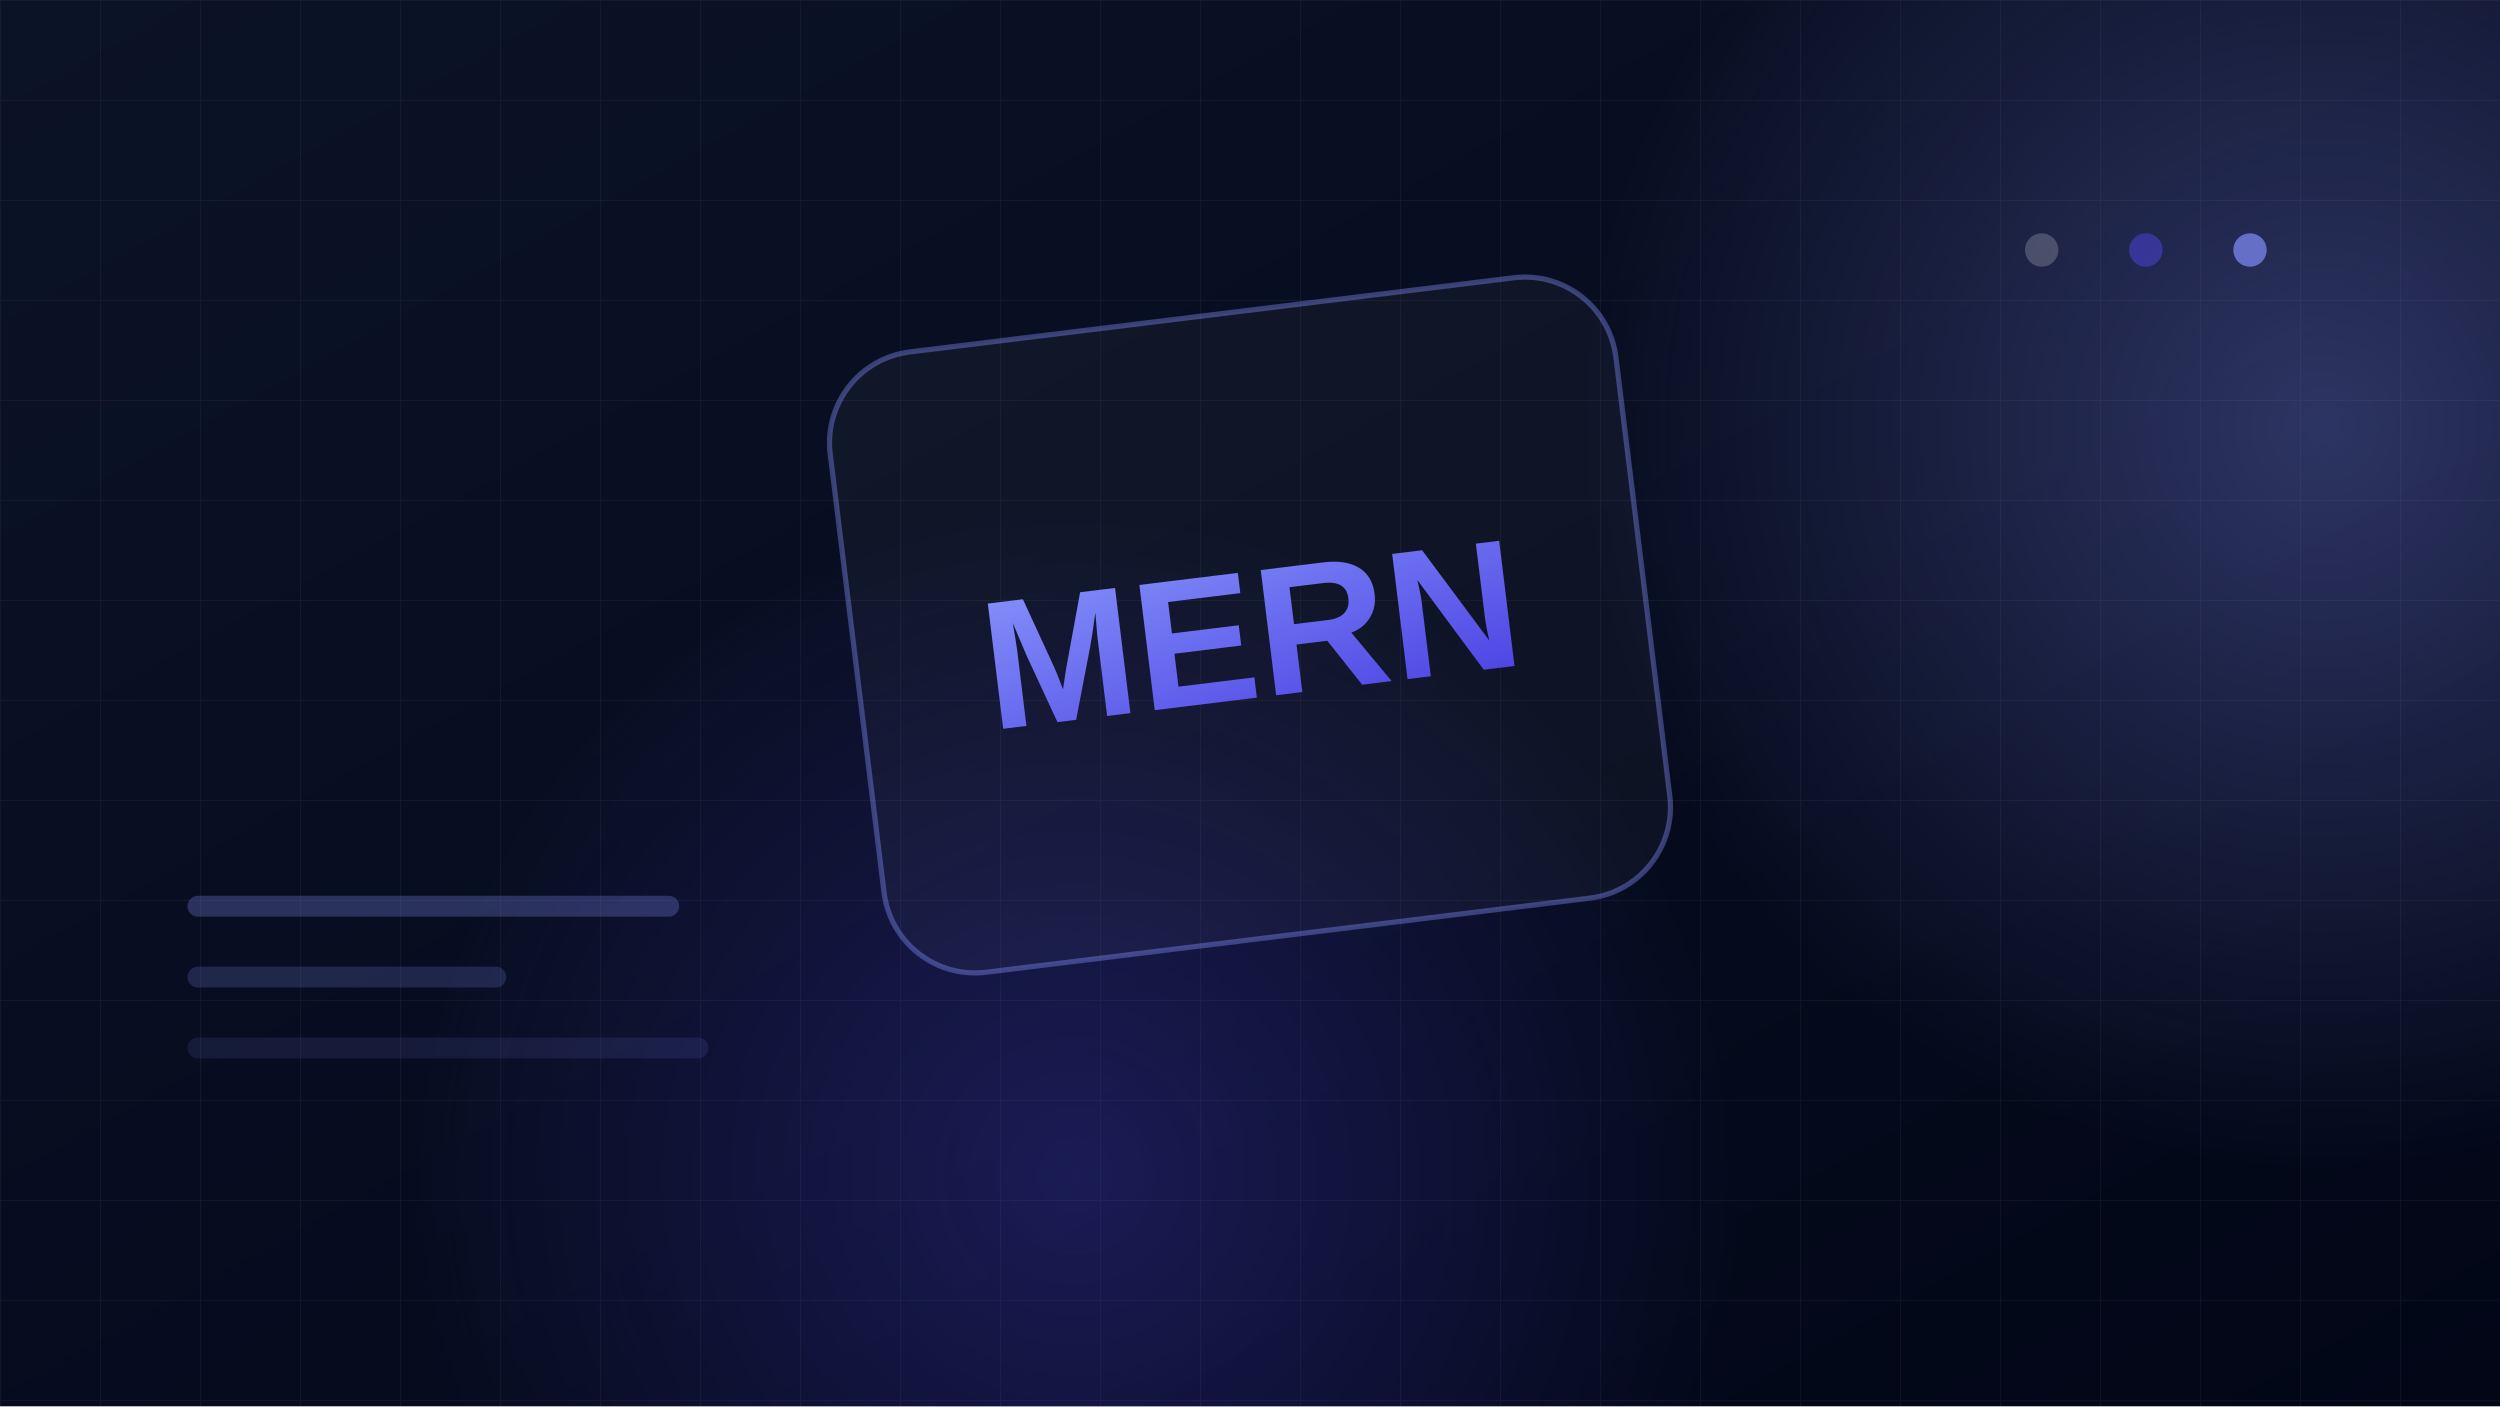
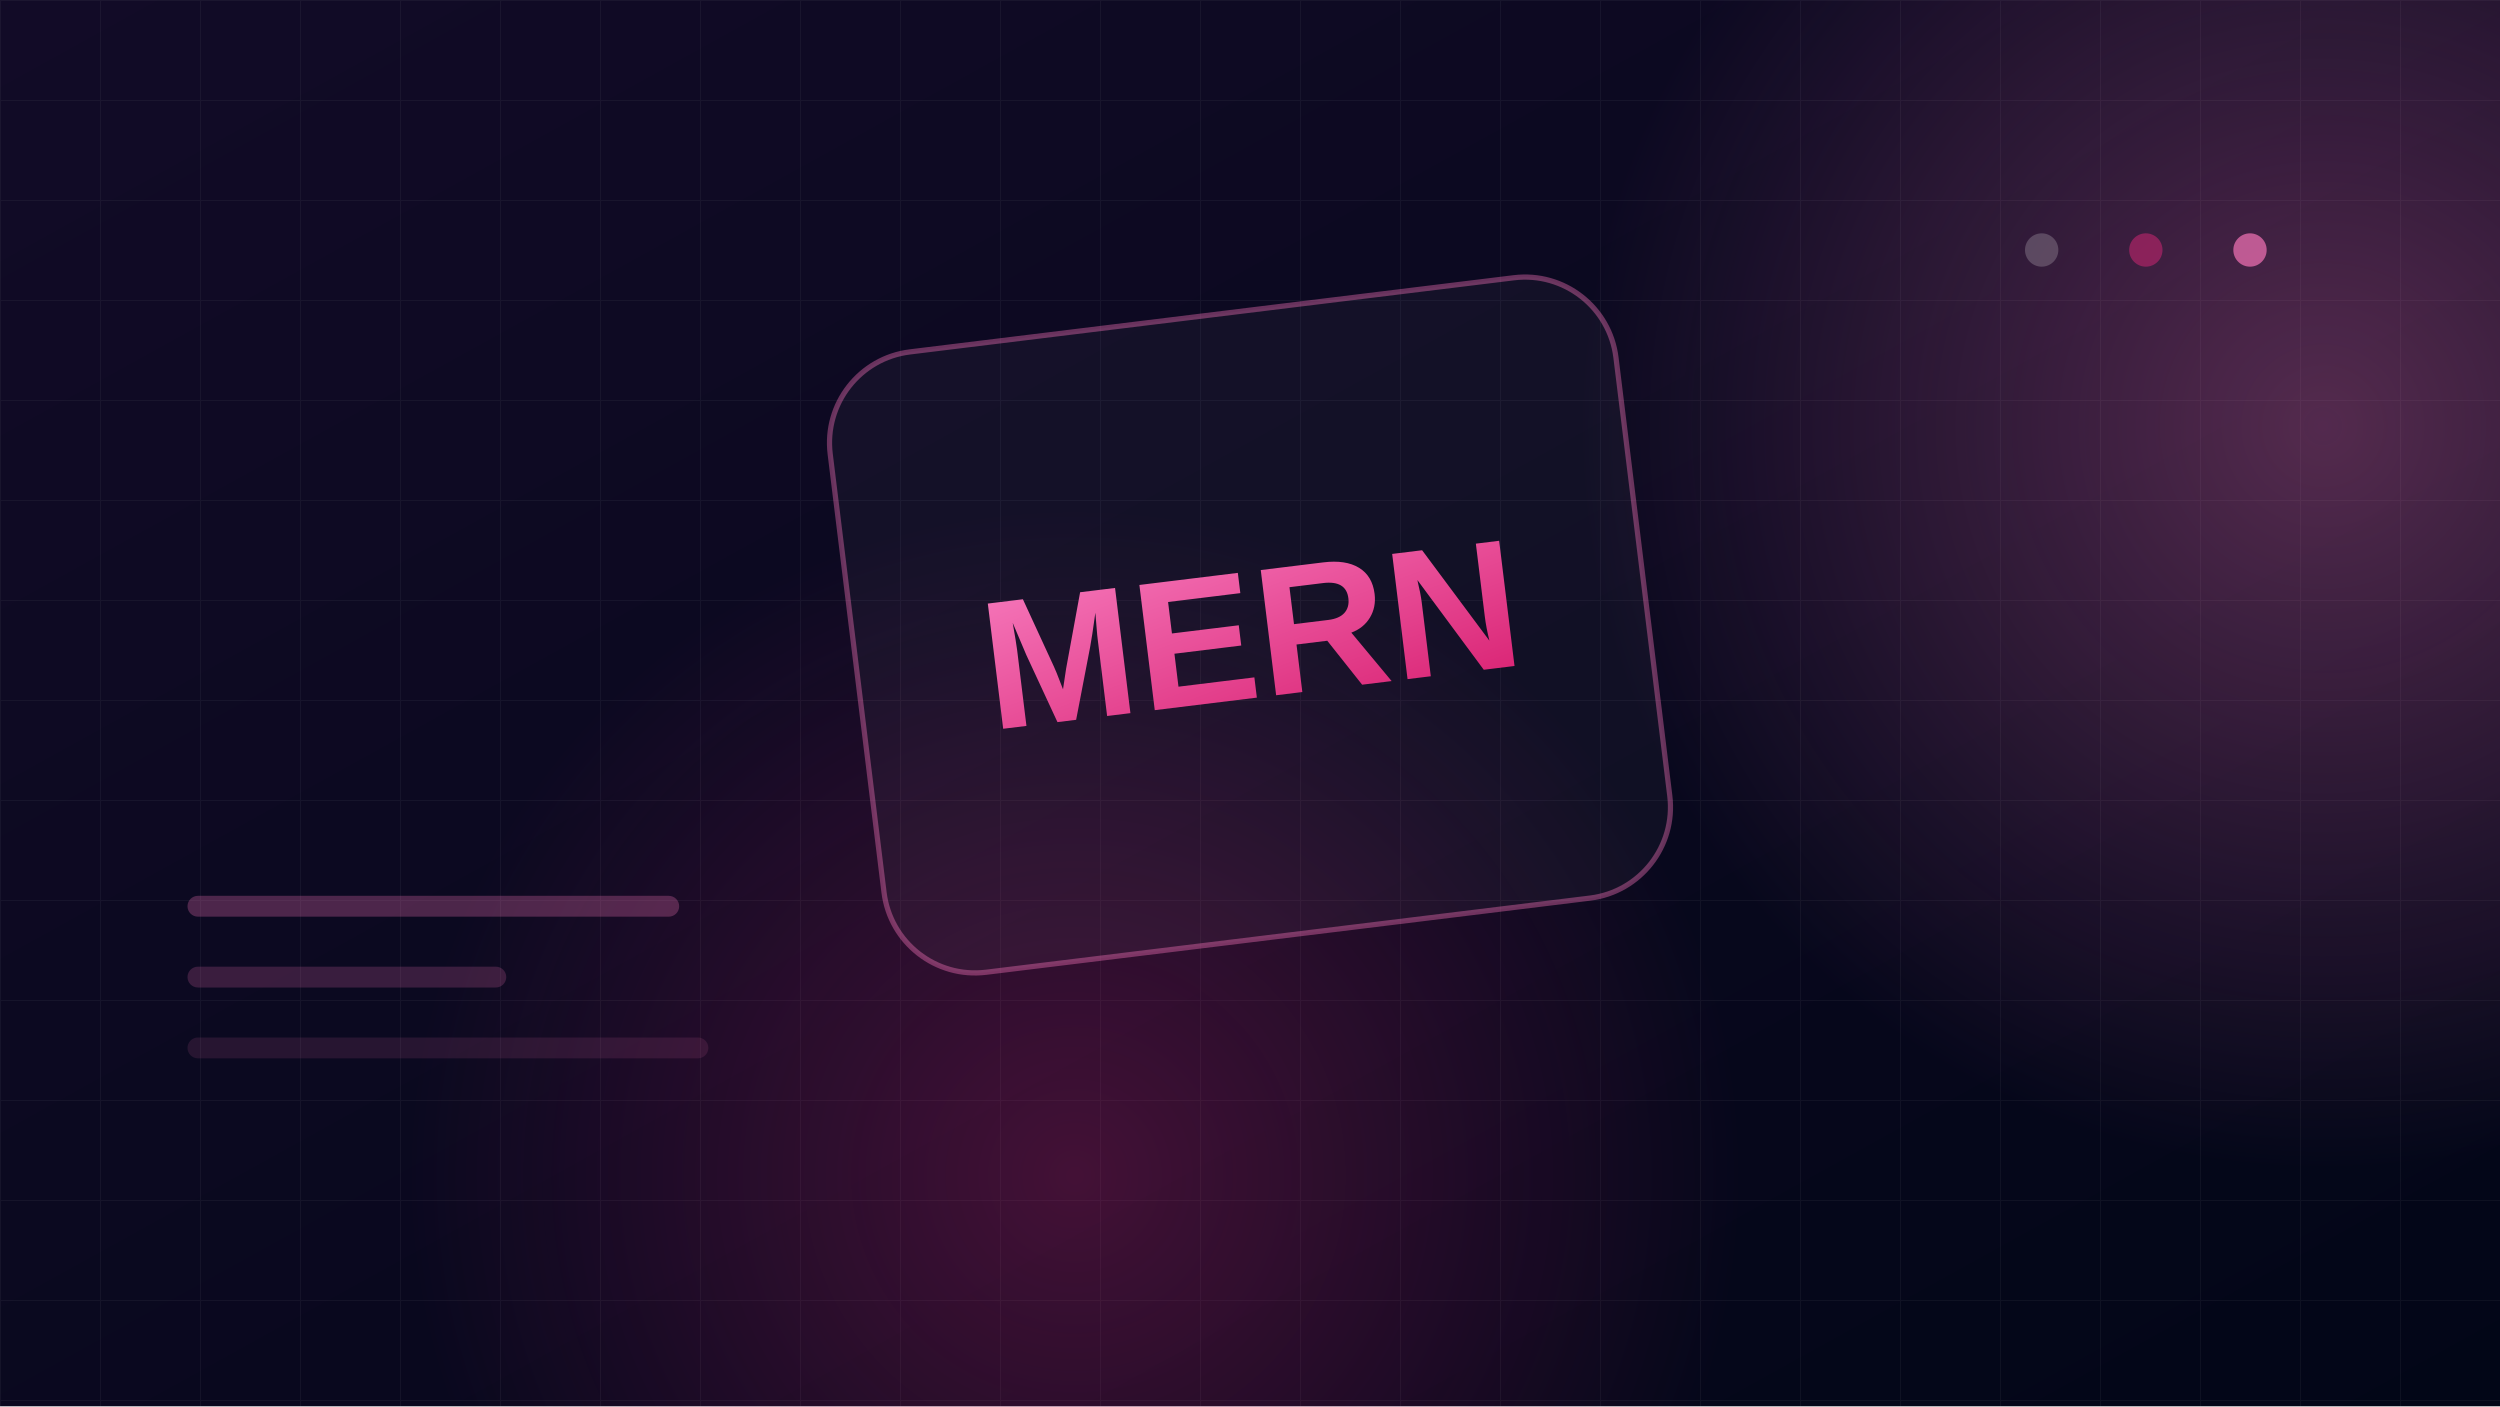
<svg xmlns="http://www.w3.org/2000/svg" width="1200" height="675" viewBox="0 0 1200 675">
  <defs>
    <linearGradient id="bg" x1="0" y1="0" x2="1" y2="1">
-       <stop offset="0" stop-color="#0b1327" />
+       <stop offset="0" stop-color="#120b27" />
      <stop offset="1" stop-color="#020617" />
    </linearGradient>
    <radialGradient id="glow1" cx="0.5" cy="0.5" r="0.5">
-       <stop offset="0" stop-color="#818cf8" stop-opacity="0.32" />
-       <stop offset="1" stop-color="#818cf8" stop-opacity="0" />
+       <stop offset="0" stop-color="#f472b6" stop-opacity="0.32" />
+       <stop offset="1" stop-color="#f472b6" stop-opacity="0" />
    </radialGradient>
    <radialGradient id="glow2" cx="0.5" cy="0.5" r="0.5">
-       <stop offset="0" stop-color="#4f46e5" stop-opacity="0.28" />
-       <stop offset="1" stop-color="#4f46e5" stop-opacity="0" />
+       <stop offset="0" stop-color="#db2777" stop-opacity="0.28" />
+       <stop offset="1" stop-color="#db2777" stop-opacity="0" />
    </radialGradient>
    <linearGradient id="mono" x1="0" y1="0" x2="1" y2="1">
-       <stop offset="0" stop-color="#818cf8" />
-       <stop offset="1" stop-color="#4f46e5" />
+       <stop offset="0" stop-color="#f472b6" />
+       <stop offset="1" stop-color="#db2777" />
    </linearGradient>
    <pattern id="grid" width="48" height="48" patternUnits="userSpaceOnUse">
      <path d="M 48 0 L 0 0 0 48" fill="none" stroke="#ffffff" stroke-opacity="0.045" stroke-width="1" />
    </pattern>
  </defs>
  <rect width="1200" height="675" fill="url(#bg)" />
  <rect width="1200" height="675" fill="url(#grid)" />
  <circle cx="1116" cy="204" r="360" fill="url(#glow1)" />
  <circle cx="516" cy="564" r="320" fill="url(#glow2)" />
  <g transform="rotate(-7 600 300)">
-     <rect x="410" y="150" width="380" height="300" rx="44" fill="#ffffff" fill-opacity="0.035" stroke="#818cf8" stroke-opacity="0.4" stroke-width="2.5" />
+     <rect x="410" y="150" width="380" height="300" rx="44" fill="#ffffff" fill-opacity="0.035" stroke="#f472b6" stroke-opacity="0.4" stroke-width="2.5" />
    <text x="600" y="335" text-anchor="middle" font-family="'Segoe UI',Arial,sans-serif" font-size="88" font-weight="900" fill="url(#mono)">MERN</text>
  </g>
-   <rect x="90" y="430" width="236" height="10" rx="5" fill="#818cf8" fill-opacity="0.28" />
-   <rect x="90" y="464" width="153" height="10" rx="5" fill="#818cf8" fill-opacity="0.2" />
-   <rect x="90" y="498" width="250" height="10" rx="5" fill="#818cf8" fill-opacity="0.12" />
-   <circle cx="1080" cy="120" r="8" fill="#818cf8" fill-opacity="0.7" />
-   <circle cx="1030" cy="120" r="8" fill="#4f46e5" fill-opacity="0.5" />
+   <rect x="90" y="430" width="236" height="10" rx="5" fill="#f472b6" fill-opacity="0.28" />
+   <rect x="90" y="464" width="153" height="10" rx="5" fill="#f472b6" fill-opacity="0.2" />
+   <rect x="90" y="498" width="250" height="10" rx="5" fill="#f472b6" fill-opacity="0.12" />
+   <circle cx="1080" cy="120" r="8" fill="#f472b6" fill-opacity="0.7" />
+   <circle cx="1030" cy="120" r="8" fill="#db2777" fill-opacity="0.5" />
  <circle cx="980" cy="120" r="8" fill="#ffffff" fill-opacity="0.2" />
</svg>
